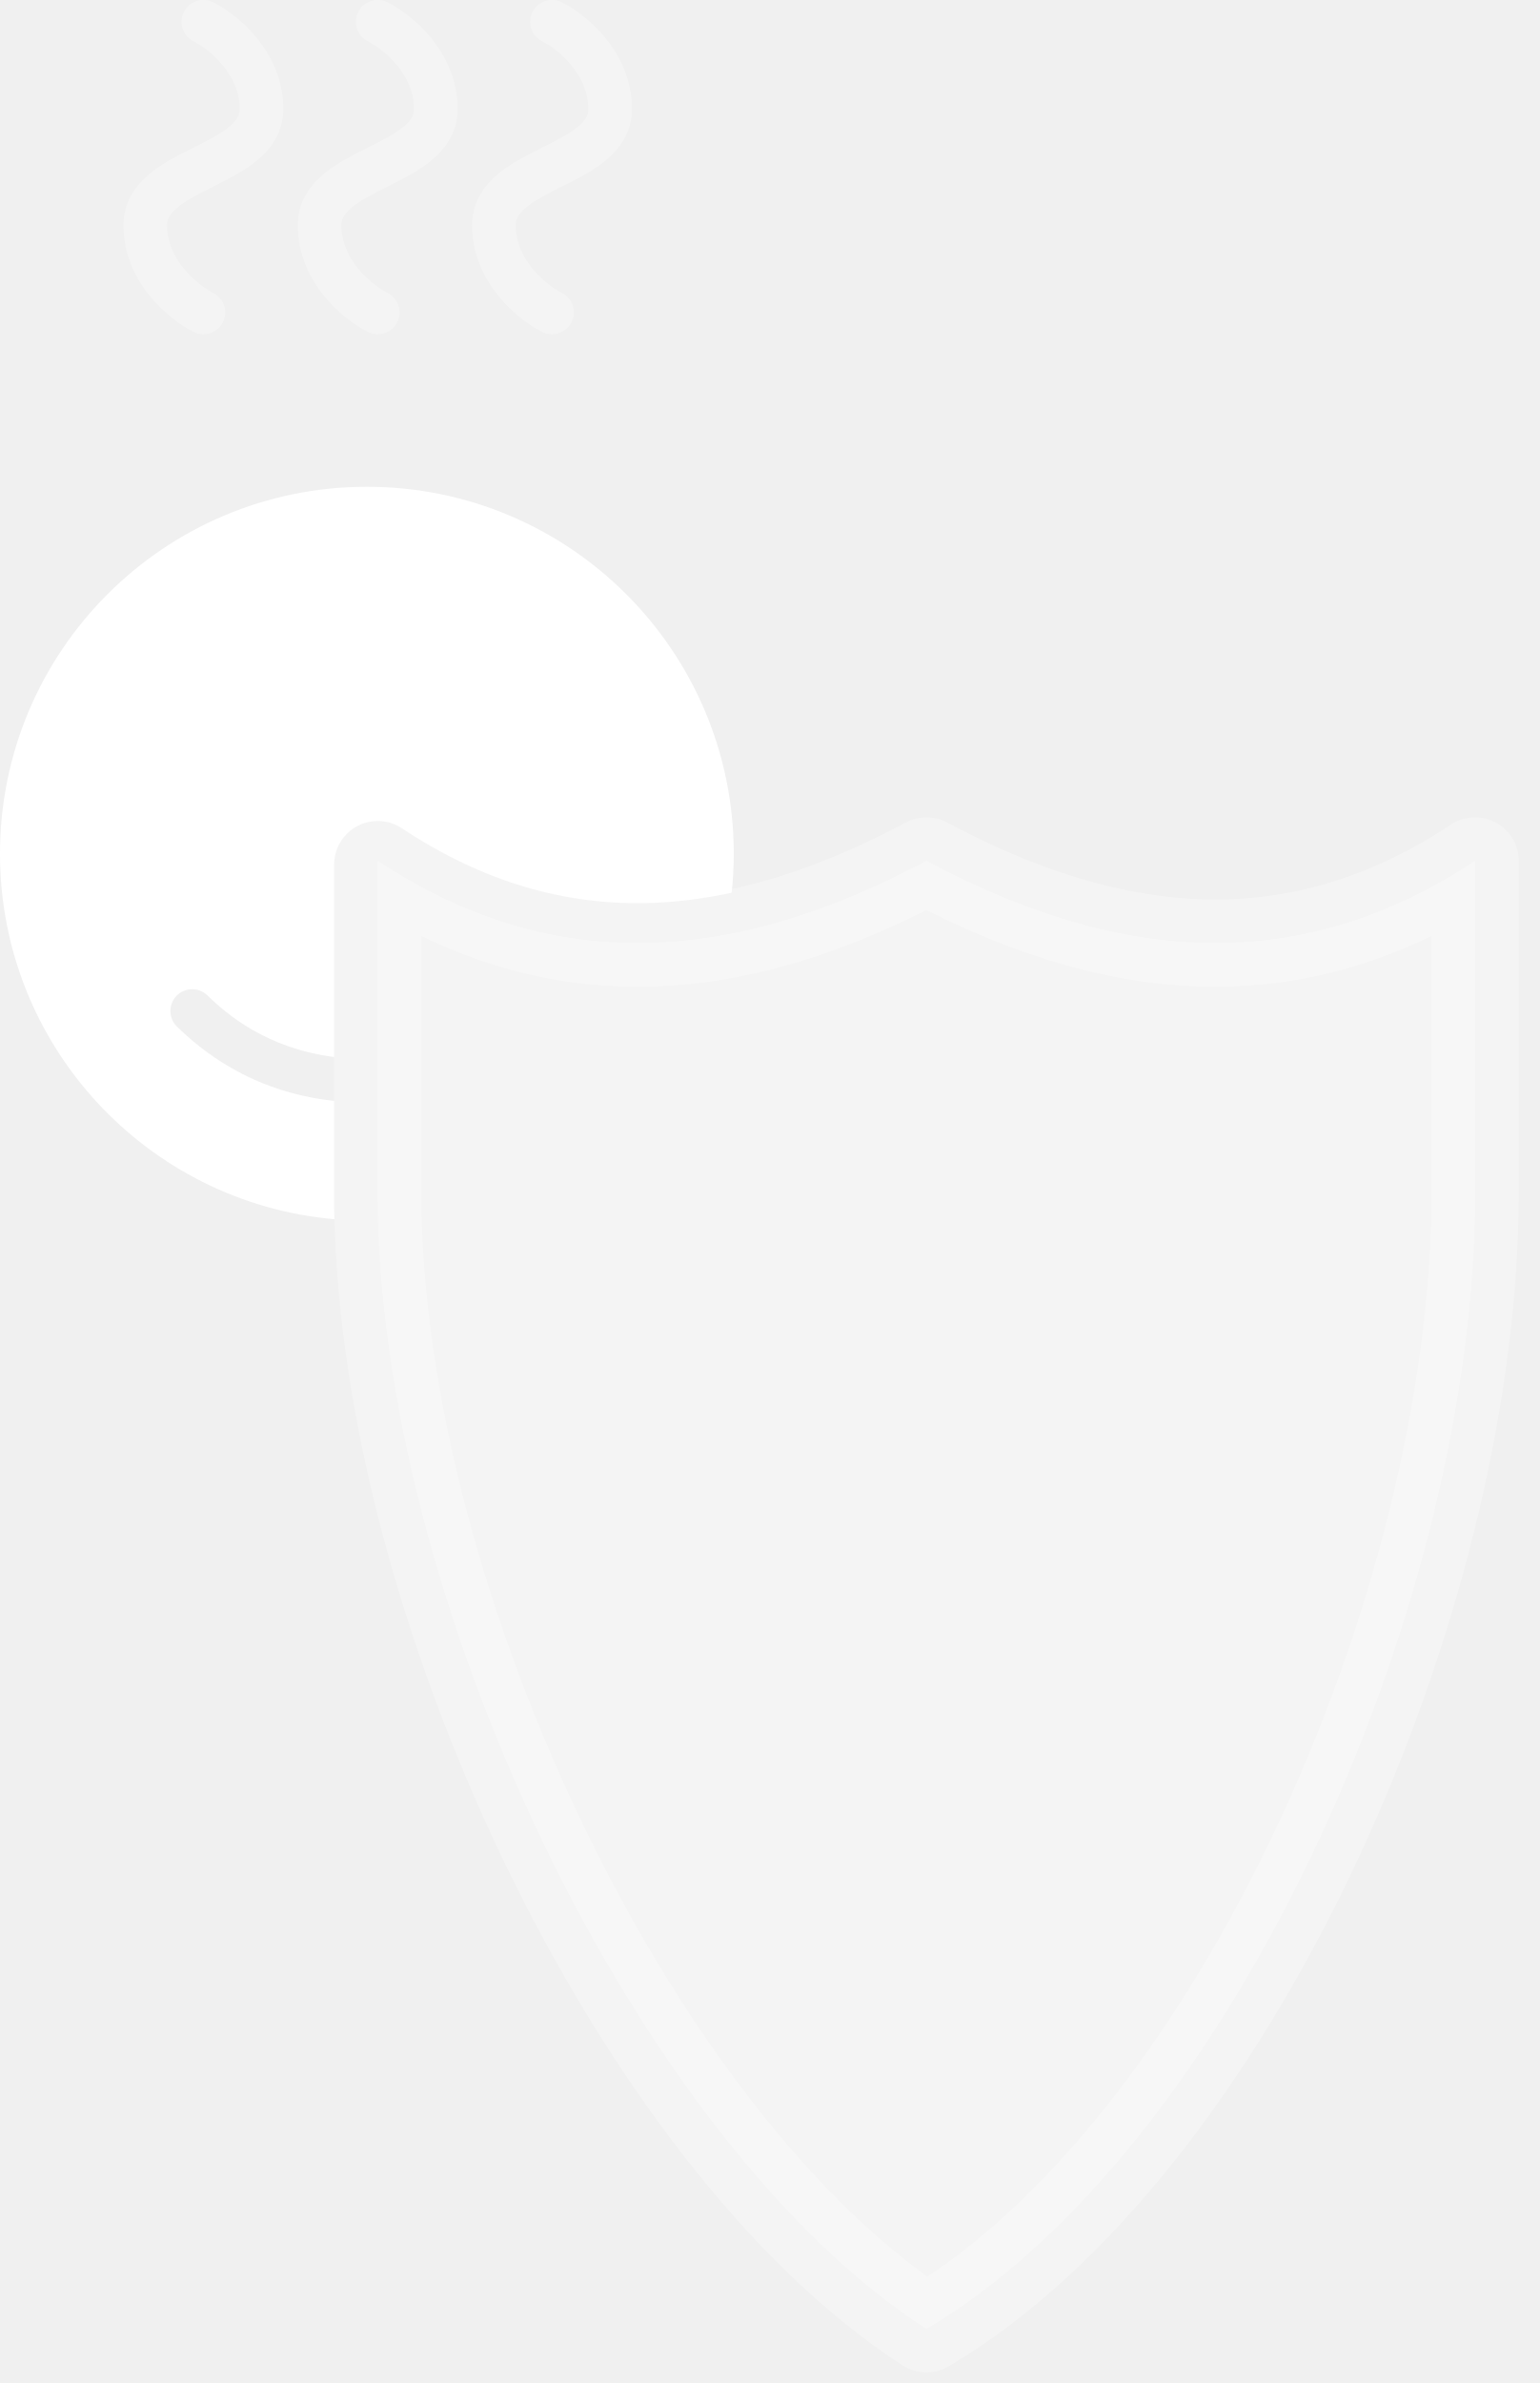
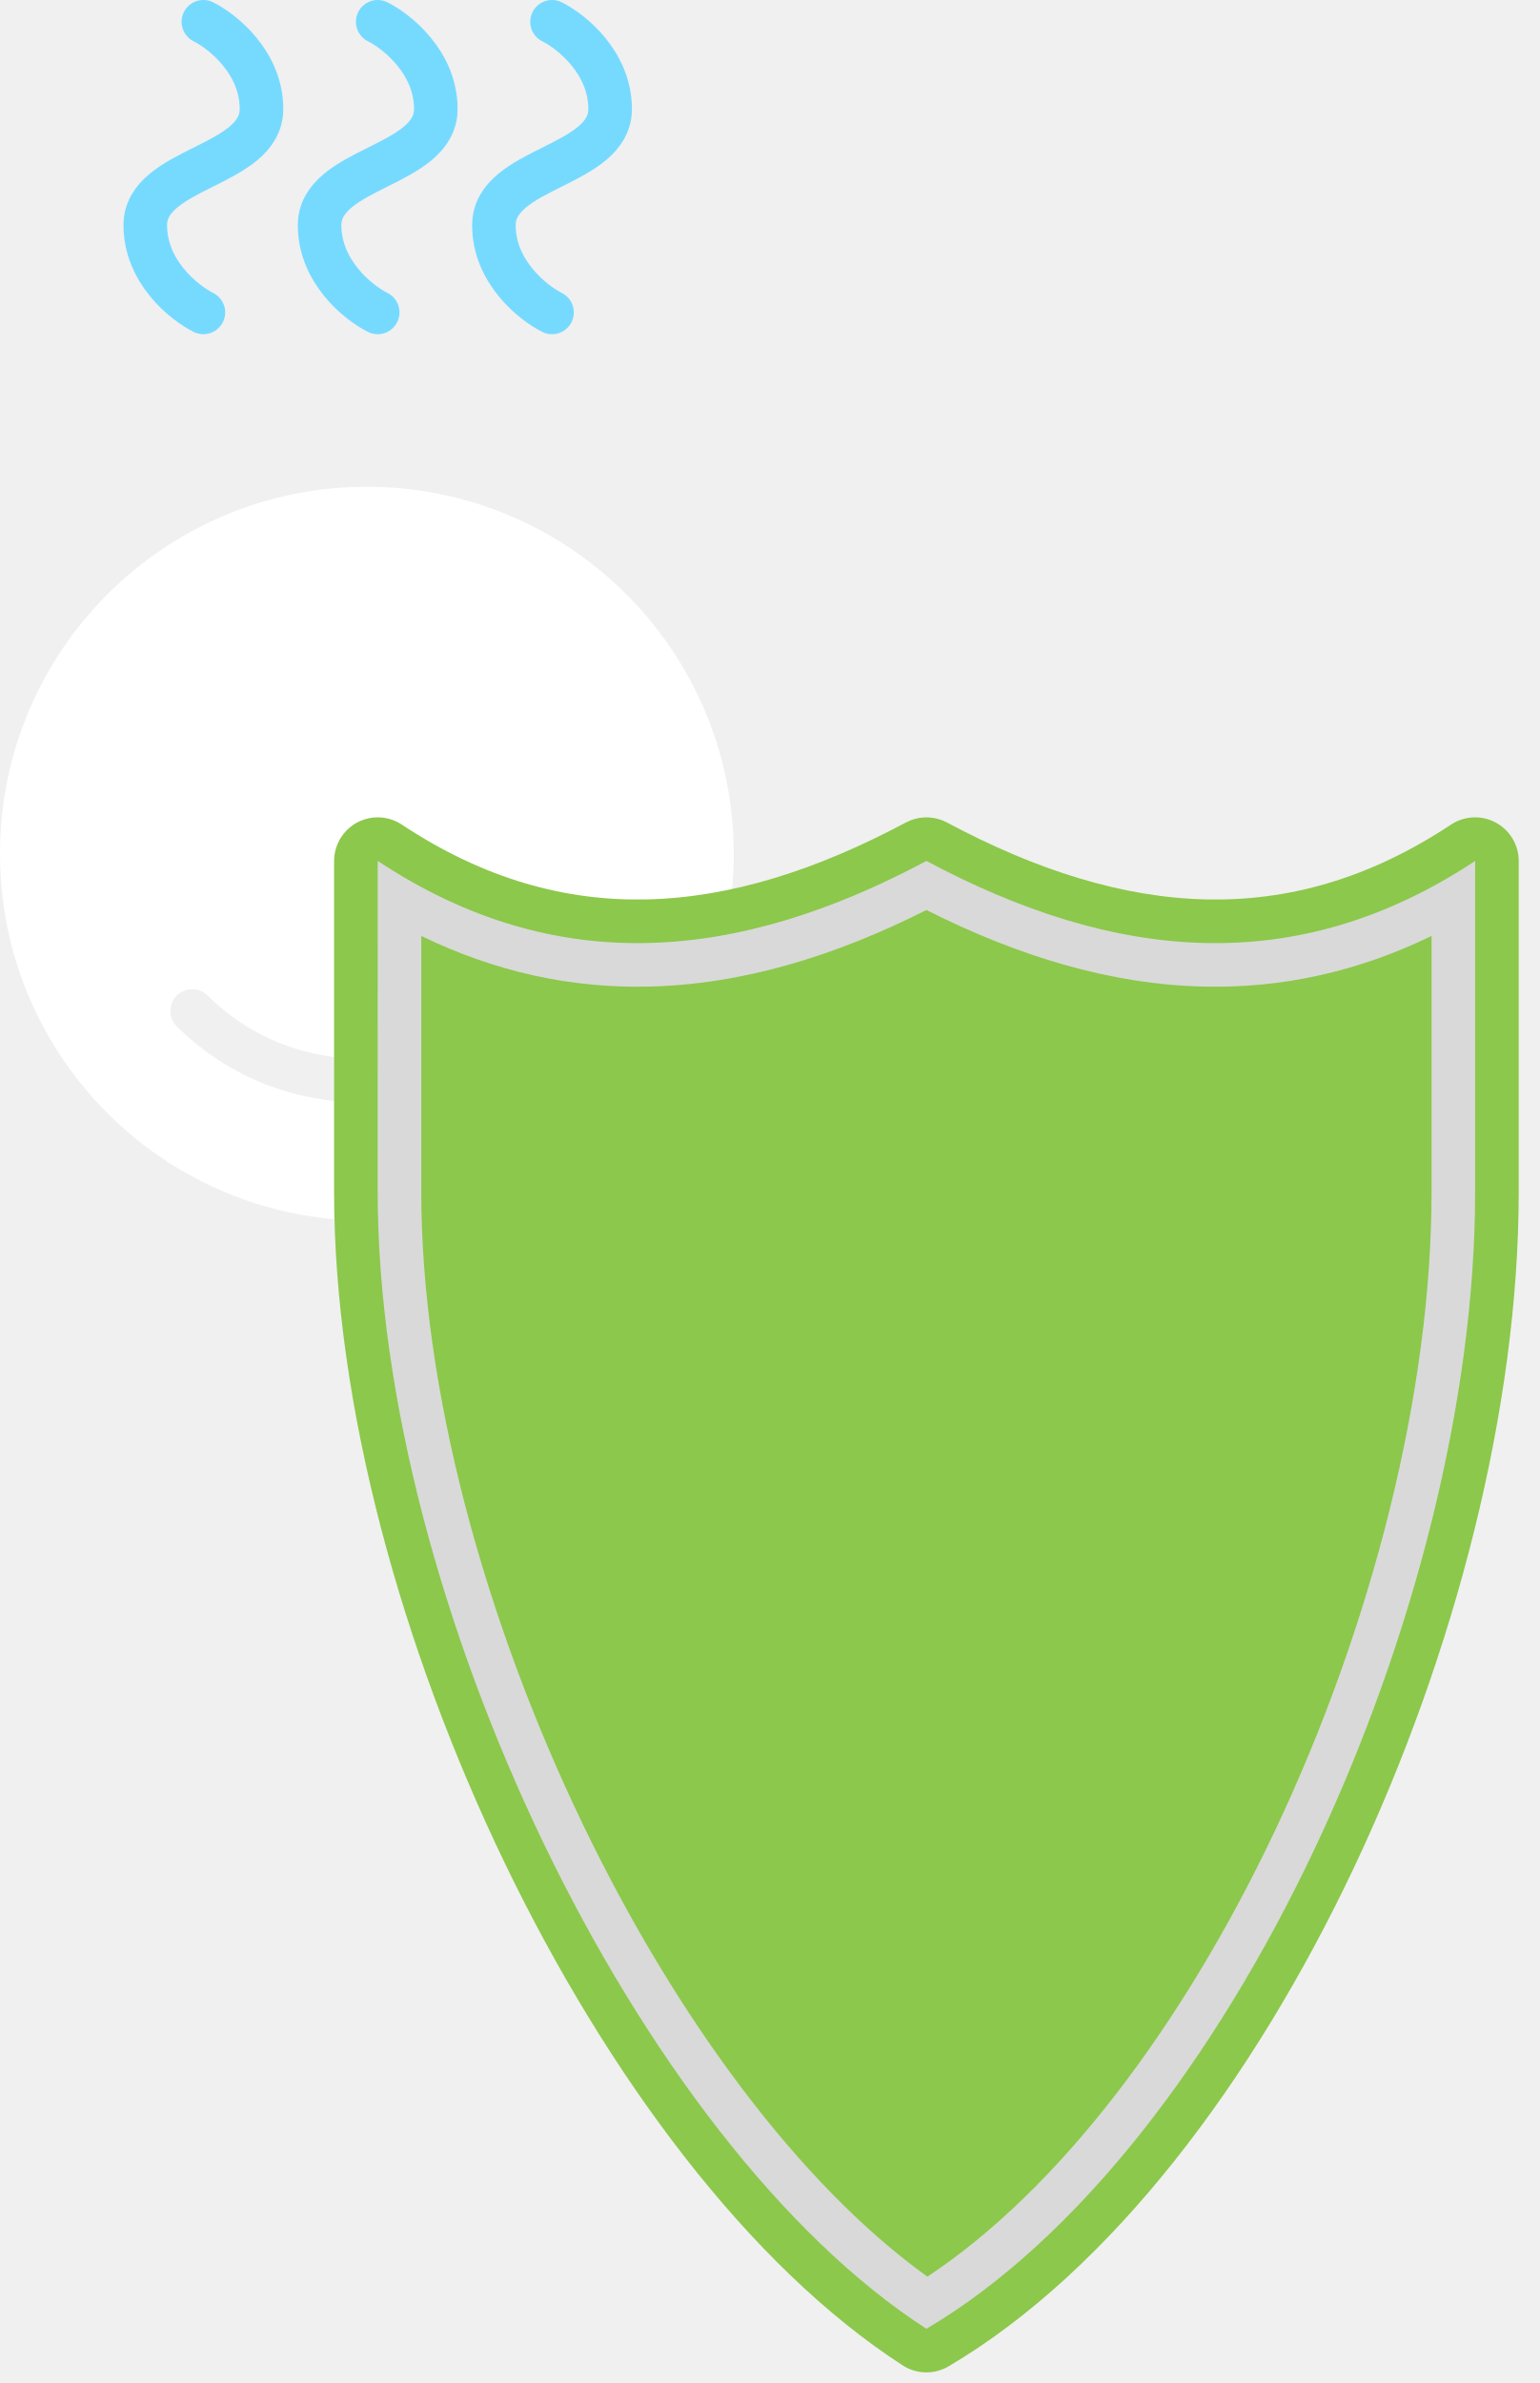
<svg xmlns="http://www.w3.org/2000/svg" width="53" height="82" viewBox="0 0 53 82" fill="none">
  <path d="M12.628 16.75C19.602 16.75 25.255 22.404 25.255 29.378C25.255 29.831 25.23 30.278 25.184 30.718C24.191 30.931 23.208 31.055 22.232 31.075C19.464 31.132 16.673 30.382 13.828 28.499C13.613 28.357 13.366 28.273 13.11 28.254L13.001 28.25H13C12.172 28.25 11.5 28.922 11.5 29.75V36.372C9.167 36.072 7.796 34.891 7.137 34.251C6.839 33.963 6.364 33.97 6.076 34.267C5.788 34.564 5.795 35.039 6.092 35.327C6.888 36.099 8.605 37.569 11.5 37.883V41.154C11.5 41.419 11.504 41.686 11.51 41.954C5.06 41.388 0 35.975 0 29.378C0 22.404 5.654 16.75 12.628 16.75Z" fill="white" />
-   <path d="M13 29.625V41.028C13 55.071 21.953 73.724 31.886 80.135C42.322 73.976 50.771 55.318 50.771 41.028V29.625C47.684 31.669 44.595 32.514 41.508 32.45C38.3 32.384 35.094 31.337 31.886 29.625C28.678 31.337 25.471 32.384 22.263 32.45C19.176 32.514 16.088 31.669 13.001 29.625H13Z" fill="white" fill-opacity="0.3" />
-   <path d="M49.272 32.206C46.696 33.459 44.093 34.004 41.477 33.95C38.209 33.883 35.006 32.887 31.886 31.314C28.766 32.887 25.562 33.883 22.294 33.95C19.678 34.004 17.076 33.459 14.5 32.206V41.029C14.5 47.767 16.659 55.717 20.069 62.792C23.299 69.493 27.552 75.203 31.92 78.341C36.471 75.325 40.715 69.689 43.886 62.988C47.228 55.926 49.271 47.908 49.272 41.029V32.206ZM52.272 41.029C52.271 48.438 50.089 56.893 46.598 64.272C43.12 71.622 38.232 78.131 32.648 81.427C32.159 81.715 31.549 81.702 31.072 81.395C25.779 77.978 20.905 71.436 17.367 64.095C13.818 56.731 11.5 48.333 11.5 41.029V29.625C11.5 28.797 12.172 28.125 13 28.125H13.001L13.11 28.129C13.366 28.148 13.613 28.232 13.828 28.374C16.673 30.257 19.464 31.007 22.232 30.95C25.133 30.891 28.106 29.942 31.18 28.302L31.349 28.225C31.752 28.07 32.206 28.096 32.592 28.302C35.665 29.942 38.639 30.891 41.539 30.95C44.307 31.007 47.099 30.258 49.943 28.374C50.404 28.07 50.994 28.043 51.48 28.304C51.967 28.565 52.272 29.073 52.272 29.625V41.029Z" fill="white" fill-opacity="0.3" />
-   <path d="M7 10.75C6.333 10.417 5 9.35 5 7.75C5 5.75 9 5.75 9 3.75C9 2.15 7.667 1.083 7 0.75" stroke="white" stroke-opacity="0.3" stroke-width="1.5" stroke-linecap="round" />
-   <path d="M13 10.75C12.333 10.417 11 9.35 11 7.75C11 5.75 15 5.75 15 3.75C15 2.15 13.667 1.083 13 0.75" stroke="white" stroke-opacity="0.3" stroke-width="1.5" stroke-linecap="round" />
-   <path d="M19 10.75C18.333 10.417 17 9.35 17 7.75C17 5.75 21 5.75 21 3.75C21 2.15 19.667 1.083 19 0.75" stroke="white" stroke-opacity="0.3" stroke-width="1.5" stroke-linecap="round" />
+   <path d="M13.11 28.129C13.366 28.148 13.613 28.232 13.828 28.374C16.673 30.257 19.464 31.007 22.232 30.95C25.133 30.891 28.106 29.942 31.18 28.302L31.349 28.225C31.752 28.07 32.206 28.096 32.592 28.302C35.665 29.942 38.639 30.891 41.539 30.95C44.307 31.007 47.099 30.258 49.943 28.374C50.404 28.07 50.994 28.043 51.48 28.304C51.967 28.565 52.272 29.073 52.272 29.625V41.029C52.271 48.438 50.089 56.893 46.598 64.272C43.12 71.622 38.232 78.131 32.648 81.427C32.159 81.715 31.549 81.702 31.072 81.395C25.779 77.978 20.905 71.436 17.367 64.095C13.818 56.731 11.5 48.333 11.5 41.029V29.625C11.5 28.797 12.172 28.125 13 28.125H13.001L13.11 28.129Z" fill="#8CC84B" />
+   <path d="M13.001 29.625C16.088 31.669 19.177 32.514 22.264 32.45C25.471 32.384 28.678 31.337 31.886 29.625C35.093 31.337 38.3 32.384 41.508 32.45C44.595 32.514 47.684 31.669 50.772 29.625V41.029C50.771 55.318 42.322 73.977 31.886 80.135C21.953 73.724 13 55.071 13 41.029L13.001 29.625ZM31.886 31.314C28.766 32.887 25.562 33.883 22.294 33.95C19.678 34.004 17.076 33.459 14.5 32.206V41.029C14.5 47.767 16.659 55.717 20.069 62.792C23.299 69.493 27.552 75.203 31.92 78.341C36.471 75.325 40.715 69.689 43.886 62.988C47.228 55.926 49.271 47.908 49.272 41.029V32.206C46.696 33.459 44.093 34.004 41.477 33.95C38.209 33.883 35.006 32.887 31.886 31.314Z" fill="#D9D9D9" />
+   <path d="M7 10.75C6.333 10.417 5 9.35 5 7.75C5 5.75 9 5.75 9 3.75C9 2.15 7.667 1.083 7 0.75" stroke="#76DAFF" stroke-width="1.5" stroke-linecap="round" />
+   <path d="M13 10.75C12.333 10.417 11 9.35 11 7.75C11 5.75 15 5.75 15 3.75C15 2.15 13.667 1.083 13 0.75" stroke="#76DAFF" stroke-width="1.5" stroke-linecap="round" />
+   <path d="M19 10.75C18.333 10.417 17 9.35 17 7.75C17 5.75 21 5.75 21 3.75C21 2.15 19.667 1.083 19 0.75" stroke="#76DAFF" stroke-width="1.5" stroke-linecap="round" />
</svg>
